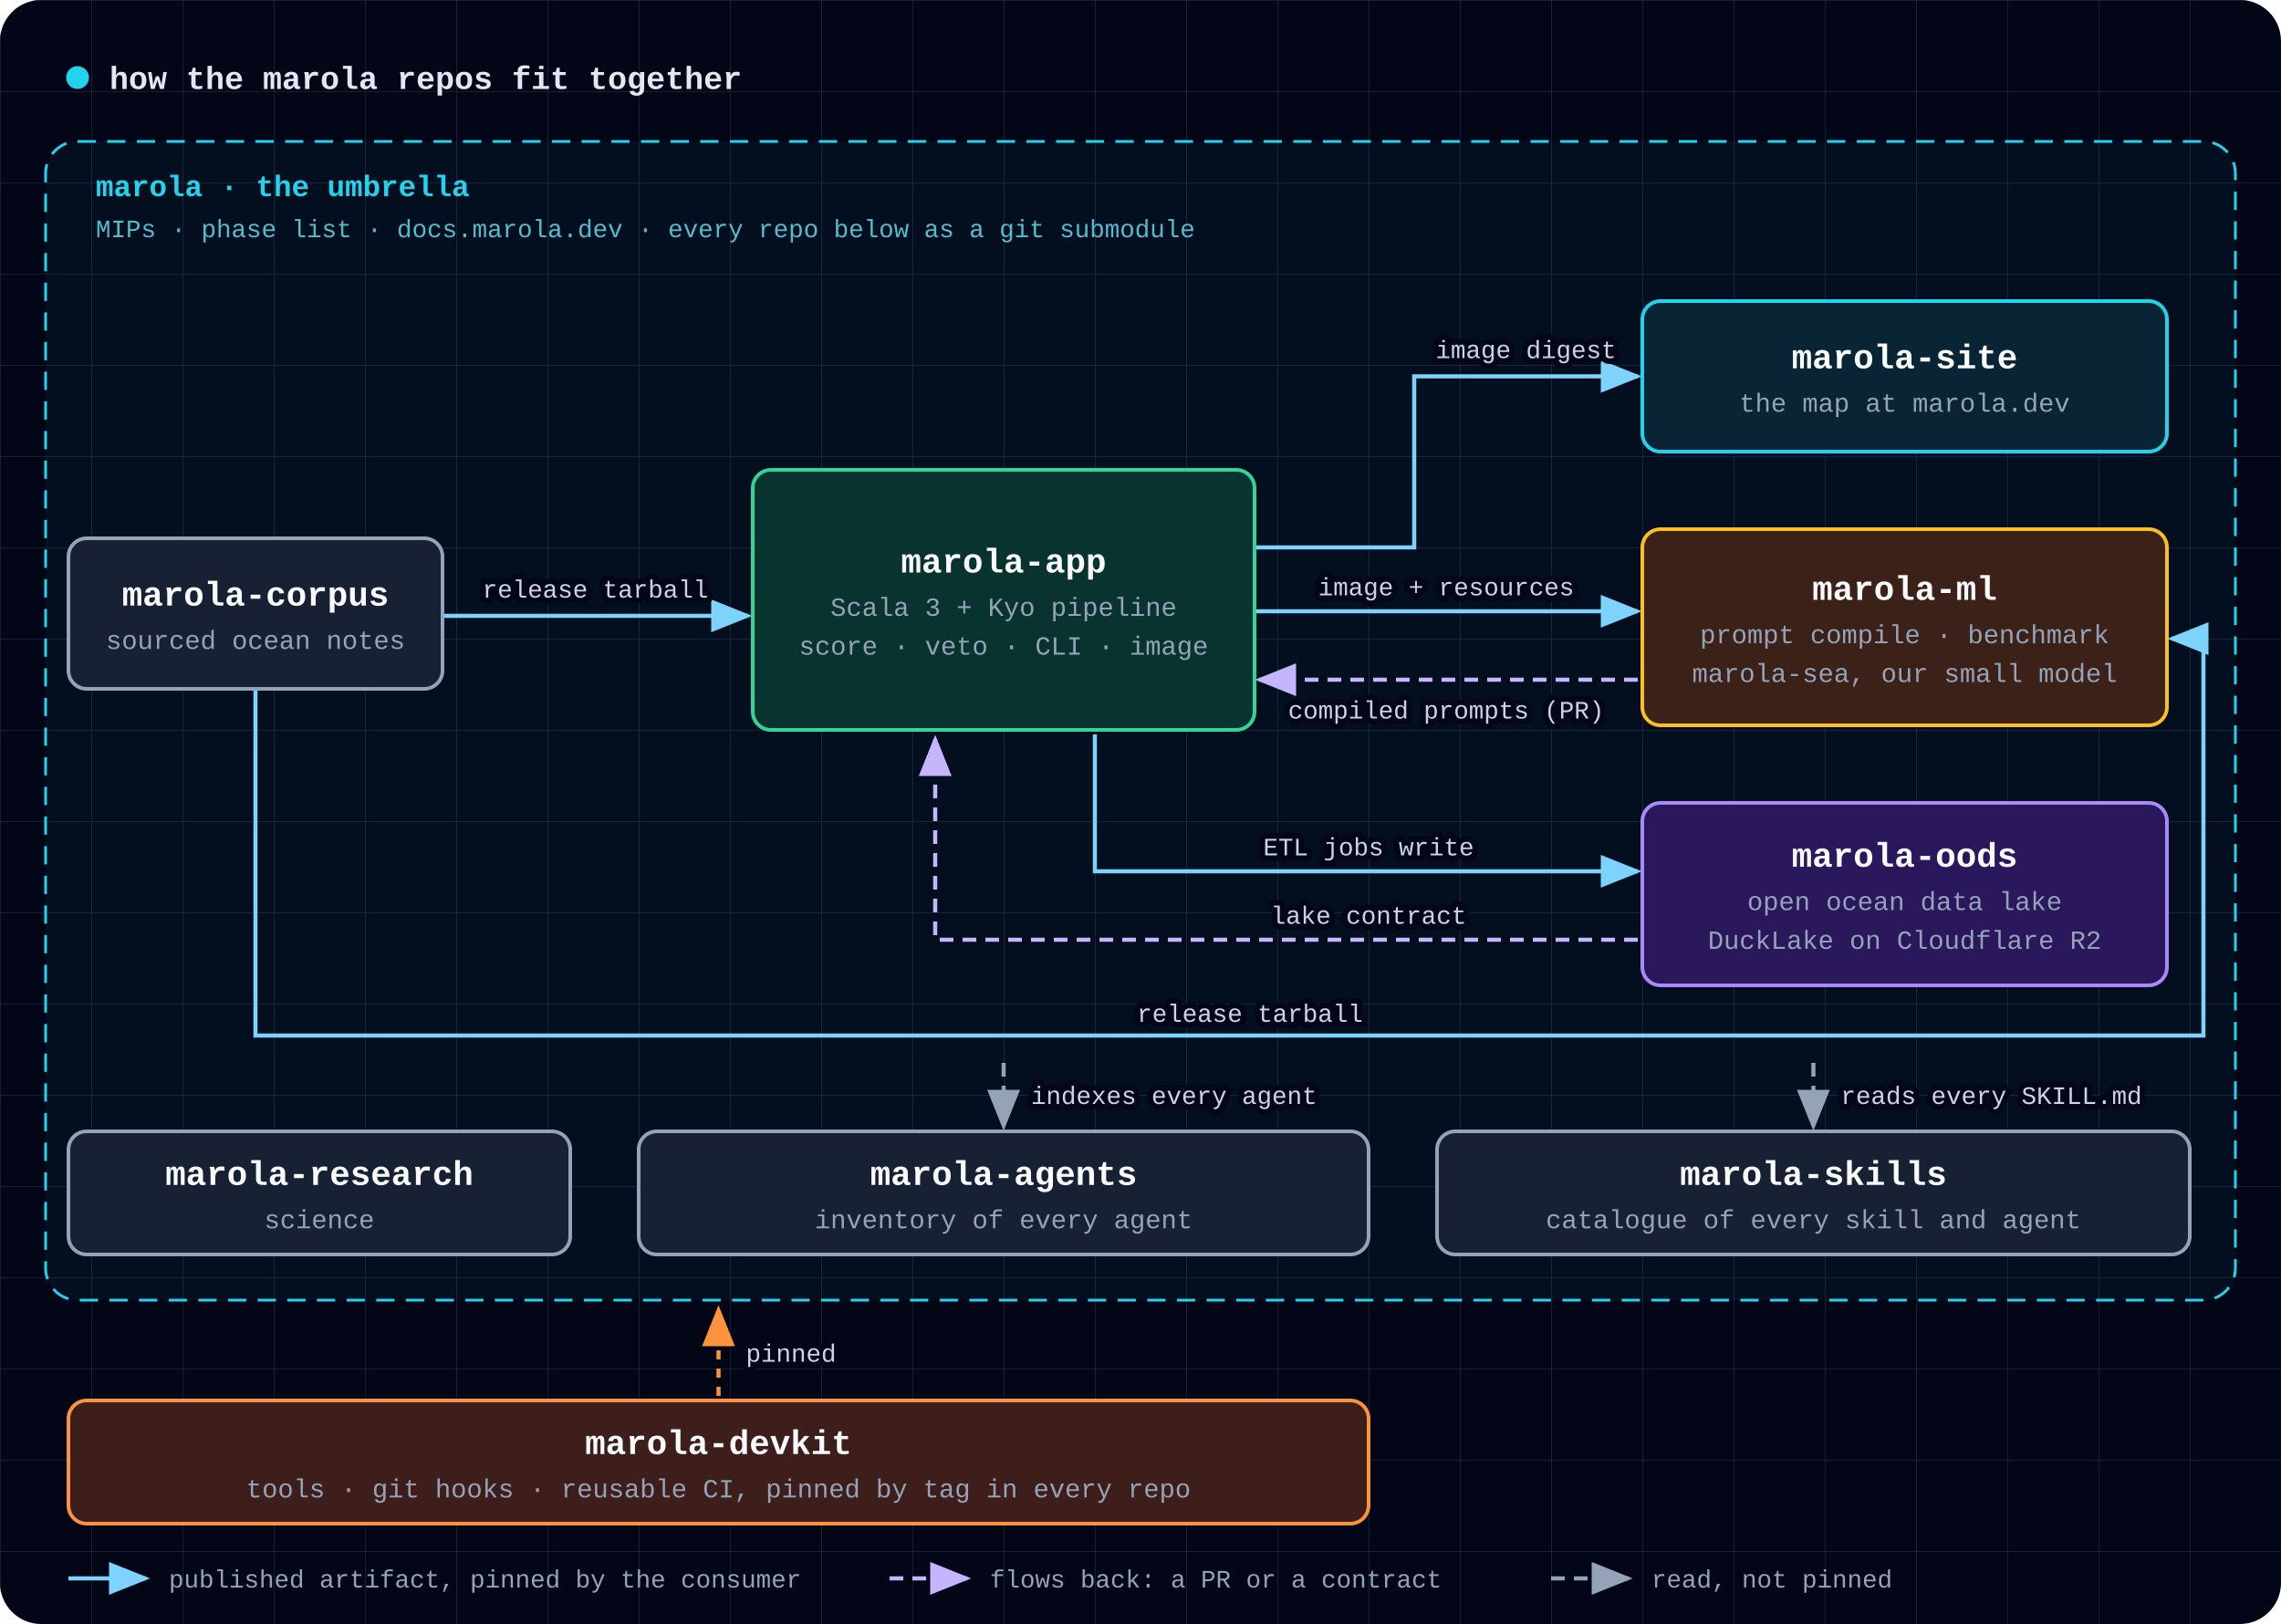
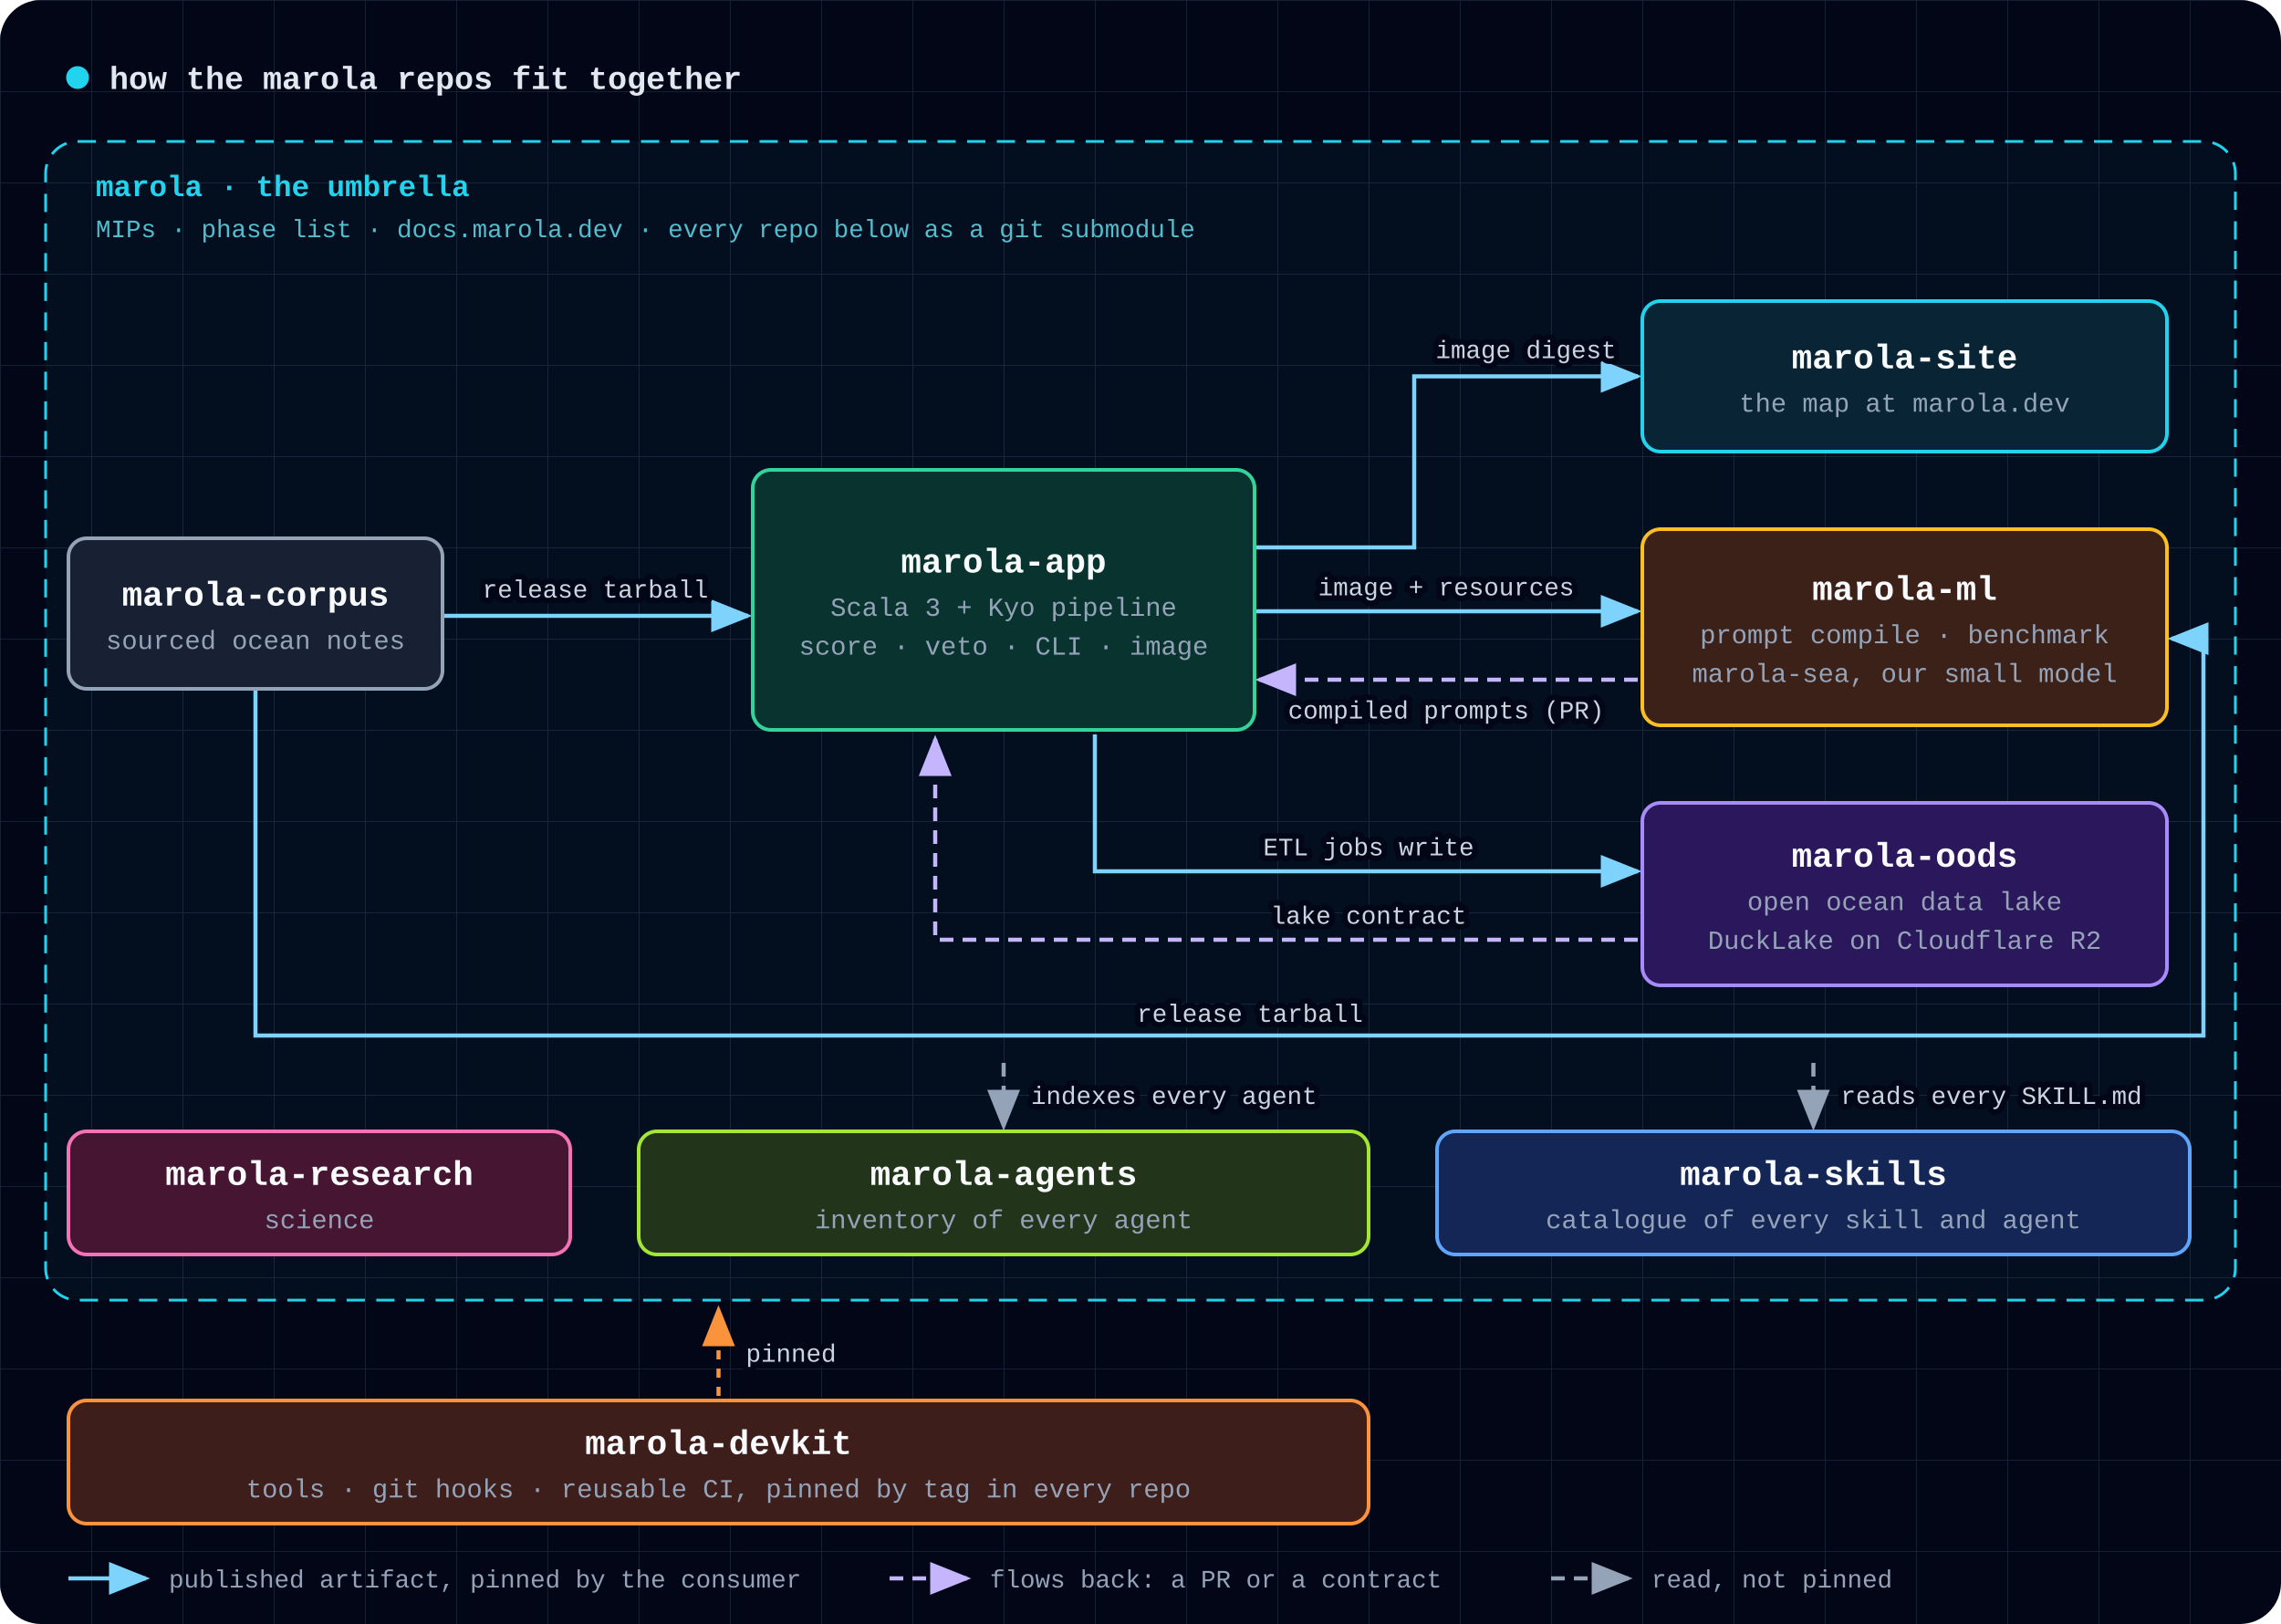
<svg xmlns="http://www.w3.org/2000/svg" viewBox="0 0 1000 712" width="1000" height="712" role="img">
  <style>
text{font-family:"JetBrains Mono",ui-monospace,SFMono-Regular,Menlo,Consolas,"Liberation Mono",monospace}
.name{fill:#f8fafc;font-size:15px;font-weight:700}
.sub{fill:#94a3b8;font-size:11.5px}
.edge{fill:#cbd5e1;font-size:11px;paint-order:stroke;stroke:#020617;stroke-width:5px;stroke-linejoin:round}
.title{fill:#e2e8f0;font-size:14px;font-weight:600}
.region{fill:#22d3ee;font-size:13px;font-weight:700}
.regionsub{fill:#67e8f9;font-size:11px;opacity:.8}
.leg{fill:#94a3b8;font-size:11px}
</style>
  <defs>
    <pattern id="grid" width="40" height="40" patternUnits="userSpaceOnUse">
      <path d="M 40 0 L 0 0 0 40" fill="none" stroke="#1e293b" stroke-width="0.6" />
    </pattern>
    <marker id="a" markerWidth="10" markerHeight="8" refX="9" refY="4" orient="auto">
      <polygon points="0 0,10 4,0 8" fill="#7dd3fc" />
    </marker>
    <marker id="b" markerWidth="10" markerHeight="8" refX="9" refY="4" orient="auto">
      <polygon points="0 0,10 4,0 8" fill="#c4b5fd" />
    </marker>
    <marker id="g" markerWidth="10" markerHeight="8" refX="9" refY="4" orient="auto">
      <polygon points="0 0,10 4,0 8" fill="#94a3b8" />
    </marker>
    <marker id="o" markerWidth="10" markerHeight="8" refX="9" refY="4" orient="auto">
      <polygon points="0 0,10 4,0 8" fill="#fb923c" />
    </marker>
  </defs>
  <rect width="1000" height="712" rx="18" fill="#020617" />
  <rect width="1000" height="712" rx="18" fill="url(#grid)" />
  <circle cx="34" cy="34" r="5" fill="#22d3ee" />
  <text x="48" y="39" class="title" text-anchor="start">how the marola repos fit together</text>
  <rect x="20" y="62" width="960" height="508" rx="14" fill="rgba(34,211,238,0.04)" stroke="#22d3ee" stroke-width="1.2" stroke-dasharray="8,5" />
  <text x="42" y="86" class="region" text-anchor="start">marola · the umbrella</text>
  <text x="42" y="104" class="regionsub" text-anchor="start">MIPs · phase list · docs.marola.dev · every repo below as a git submodule</text>
  <path d="M 194 270 H 328" stroke="#7dd3fc" stroke-width="1.8" fill="none" marker-end="url(#a)" />
  <text x="261" y="262" class="edge" text-anchor="middle">release tarball</text>
  <path d="M 112 302 V 454 H 966 V 280 H 952" stroke="#7dd3fc" stroke-width="1.8" fill="none" marker-end="url(#a)" />
  <text x="548" y="448" class="edge" text-anchor="middle">release tarball</text>
  <path d="M 550 240 H 620 V 165 H 718" stroke="#7dd3fc" stroke-width="1.8" fill="none" marker-end="url(#a)" />
  <text x="669" y="157" class="edge" text-anchor="middle">image digest</text>
  <path d="M 550 268 H 718" stroke="#7dd3fc" stroke-width="1.8" fill="none" marker-end="url(#a)" />
  <text x="634" y="261" class="edge" text-anchor="middle">image + resources</text>
  <path d="M 718 298 H 552" stroke="#c4b5fd" stroke-width="1.8" fill="none" stroke-dasharray="6,4" marker-end="url(#b)" />
  <text x="634" y="315" class="edge" text-anchor="middle">compiled prompts (PR)</text>
  <path d="M 480 322 V 382 H 718" stroke="#7dd3fc" stroke-width="1.8" fill="none" marker-end="url(#a)" />
  <text x="600" y="375" class="edge" text-anchor="middle">ETL jobs write</text>
  <path d="M 718 412 H 410 V 324" stroke="#c4b5fd" stroke-width="1.8" fill="none" stroke-dasharray="6,4" marker-end="url(#b)" />
  <text x="600" y="405" class="edge" text-anchor="middle">lake contract</text>
  <path d="M 315 612 V 574" stroke="#fb923c" stroke-width="1.8" fill="none" stroke-dasharray="4,4" marker-end="url(#o)" />
  <text x="327" y="597" class="edge" text-anchor="start">pinned</text>
  <path d="M 795 466 V 494" stroke="#94a3b8" stroke-width="1.8" fill="none" stroke-dasharray="6,4" marker-end="url(#g)" />
  <text x="807" y="484" class="edge" text-anchor="start">reads every SKILL.md</text>
  <path d="M 440 466 V 494" stroke="#94a3b8" stroke-width="1.8" fill="none" stroke-dasharray="6,4" marker-end="url(#g)" />
  <text x="452" y="484" class="edge" text-anchor="start">indexes every agent</text>
  <rect x="30" y="236" width="164" height="66" rx="8" fill="#0b1222" />
  <rect x="30" y="236" width="164" height="66" rx="8" fill="rgba(30,41,59,0.7)" stroke="#94a3b8" stroke-width="1.6" />
  <text x="112.0" y="265.5" class="name" text-anchor="middle">marola-corpus</text>
  <text x="112.0" y="284.5" class="sub" text-anchor="middle">sourced ocean notes</text>
  <rect x="330" y="206" width="220" height="114" rx="8" fill="#0b1222" />
  <rect x="330" y="206" width="220" height="114" rx="8" fill="rgba(6,78,59,0.55)" stroke="#34d399" stroke-width="1.6" />
  <text x="440.0" y="251.0" class="name" text-anchor="middle">marola-app</text>
  <text x="440.0" y="270.0" class="sub" text-anchor="middle">Scala 3 + Kyo pipeline</text>
  <text x="440.0" y="287.0" class="sub" text-anchor="middle">score · veto · CLI · image</text>
  <rect x="720" y="132" width="230" height="66" rx="8" fill="#0b1222" />
  <rect x="720" y="132" width="230" height="66" rx="8" fill="rgba(8,51,68,0.55)" stroke="#22d3ee" stroke-width="1.6" />
  <text x="835.0" y="161.5" class="name" text-anchor="middle">marola-site</text>
  <text x="835.0" y="180.5" class="sub" text-anchor="middle">the map at marola.dev</text>
  <rect x="720" y="232" width="230" height="86" rx="8" fill="#0b1222" />
  <rect x="720" y="232" width="230" height="86" rx="8" fill="rgba(120,53,15,0.45)" stroke="#fbbf24" stroke-width="1.6" />
  <text x="835.0" y="263.0" class="name" text-anchor="middle">marola-ml</text>
  <text x="835.0" y="282.0" class="sub" text-anchor="middle">prompt compile · benchmark</text>
  <text x="835.0" y="299.0" class="sub" text-anchor="middle">marola-sea, our small model</text>
  <rect x="720" y="352" width="230" height="80" rx="8" fill="#0b1222" />
  <rect x="720" y="352" width="230" height="80" rx="8" fill="rgba(76,29,149,0.5)" stroke="#a78bfa" stroke-width="1.6" />
  <text x="835.0" y="380.0" class="name" text-anchor="middle">marola-oods</text>
  <text x="835.0" y="399.0" class="sub" text-anchor="middle">open ocean data lake</text>
  <text x="835.0" y="416.0" class="sub" text-anchor="middle">DuckLake on Cloudflare R2</text>
  <rect x="30" y="614" width="570" height="54" rx="8" fill="#0b1222" />
  <rect x="30" y="614" width="570" height="54" rx="8" fill="rgba(124,45,18,0.45)" stroke="#fb923c" stroke-width="1.6" />
  <text x="315.0" y="637.5" class="name" text-anchor="middle">marola-devkit</text>
  <text x="315.0" y="656.5" class="sub" text-anchor="middle">tools · git hooks · reusable CI, pinned by tag in every repo</text>
  <rect x="30" y="496" width="220" height="54" rx="8" fill="#0b1222" />
-   <rect x="30" y="496" width="220" height="54" rx="8" fill="rgba(30,41,59,0.7)" stroke="#94a3b8" stroke-width="1.6" />
+   <rect x="30" y="496" width="220" height="54" rx="8" fill="rgba(131,24,67,0.5)" stroke="#f472b6" stroke-width="1.6" />
  <text x="140.0" y="519.5" class="name" text-anchor="middle">marola-research</text>
  <text x="140.0" y="538.5" class="sub" text-anchor="middle">science</text>
  <rect x="280" y="496" width="320" height="54" rx="8" fill="#0b1222" />
-   <rect x="280" y="496" width="320" height="54" rx="8" fill="rgba(30,41,59,0.7)" stroke="#94a3b8" stroke-width="1.6" />
+   <rect x="280" y="496" width="320" height="54" rx="8" fill="rgba(54,83,20,0.55)" stroke="#a3e635" stroke-width="1.6" />
  <text x="440.0" y="519.5" class="name" text-anchor="middle">marola-agents</text>
  <text x="440.0" y="538.5" class="sub" text-anchor="middle">inventory of every agent</text>
  <rect x="630" y="496" width="330" height="54" rx="8" fill="#0b1222" />
-   <rect x="630" y="496" width="330" height="54" rx="8" fill="rgba(30,41,59,0.7)" stroke="#94a3b8" stroke-width="1.6" />
+   <rect x="630" y="496" width="330" height="54" rx="8" fill="rgba(30,58,138,0.5)" stroke="#60a5fa" stroke-width="1.6" />
  <text x="795.0" y="519.5" class="name" text-anchor="middle">marola-skills</text>
  <text x="795.0" y="538.5" class="sub" text-anchor="middle">catalogue of every skill and agent</text>
  <path d="M 30 692 H 64" stroke="#7dd3fc" stroke-width="1.8" fill="none" marker-end="url(#a)" />
  <text x="74" y="696" class="leg" text-anchor="start">published artifact, pinned by the consumer</text>
  <path d="M 390 692 H 424" stroke="#c4b5fd" stroke-width="1.8" fill="none" stroke-dasharray="6,4" marker-end="url(#b)" />
  <text x="434" y="696" class="leg" text-anchor="start">flows back: a PR or a contract</text>
  <path d="M 680 692 H 714" stroke="#94a3b8" stroke-width="1.8" fill="none" stroke-dasharray="6,4" marker-end="url(#g)" />
  <text x="724" y="696" class="leg" text-anchor="start">read, not pinned</text>
</svg>
